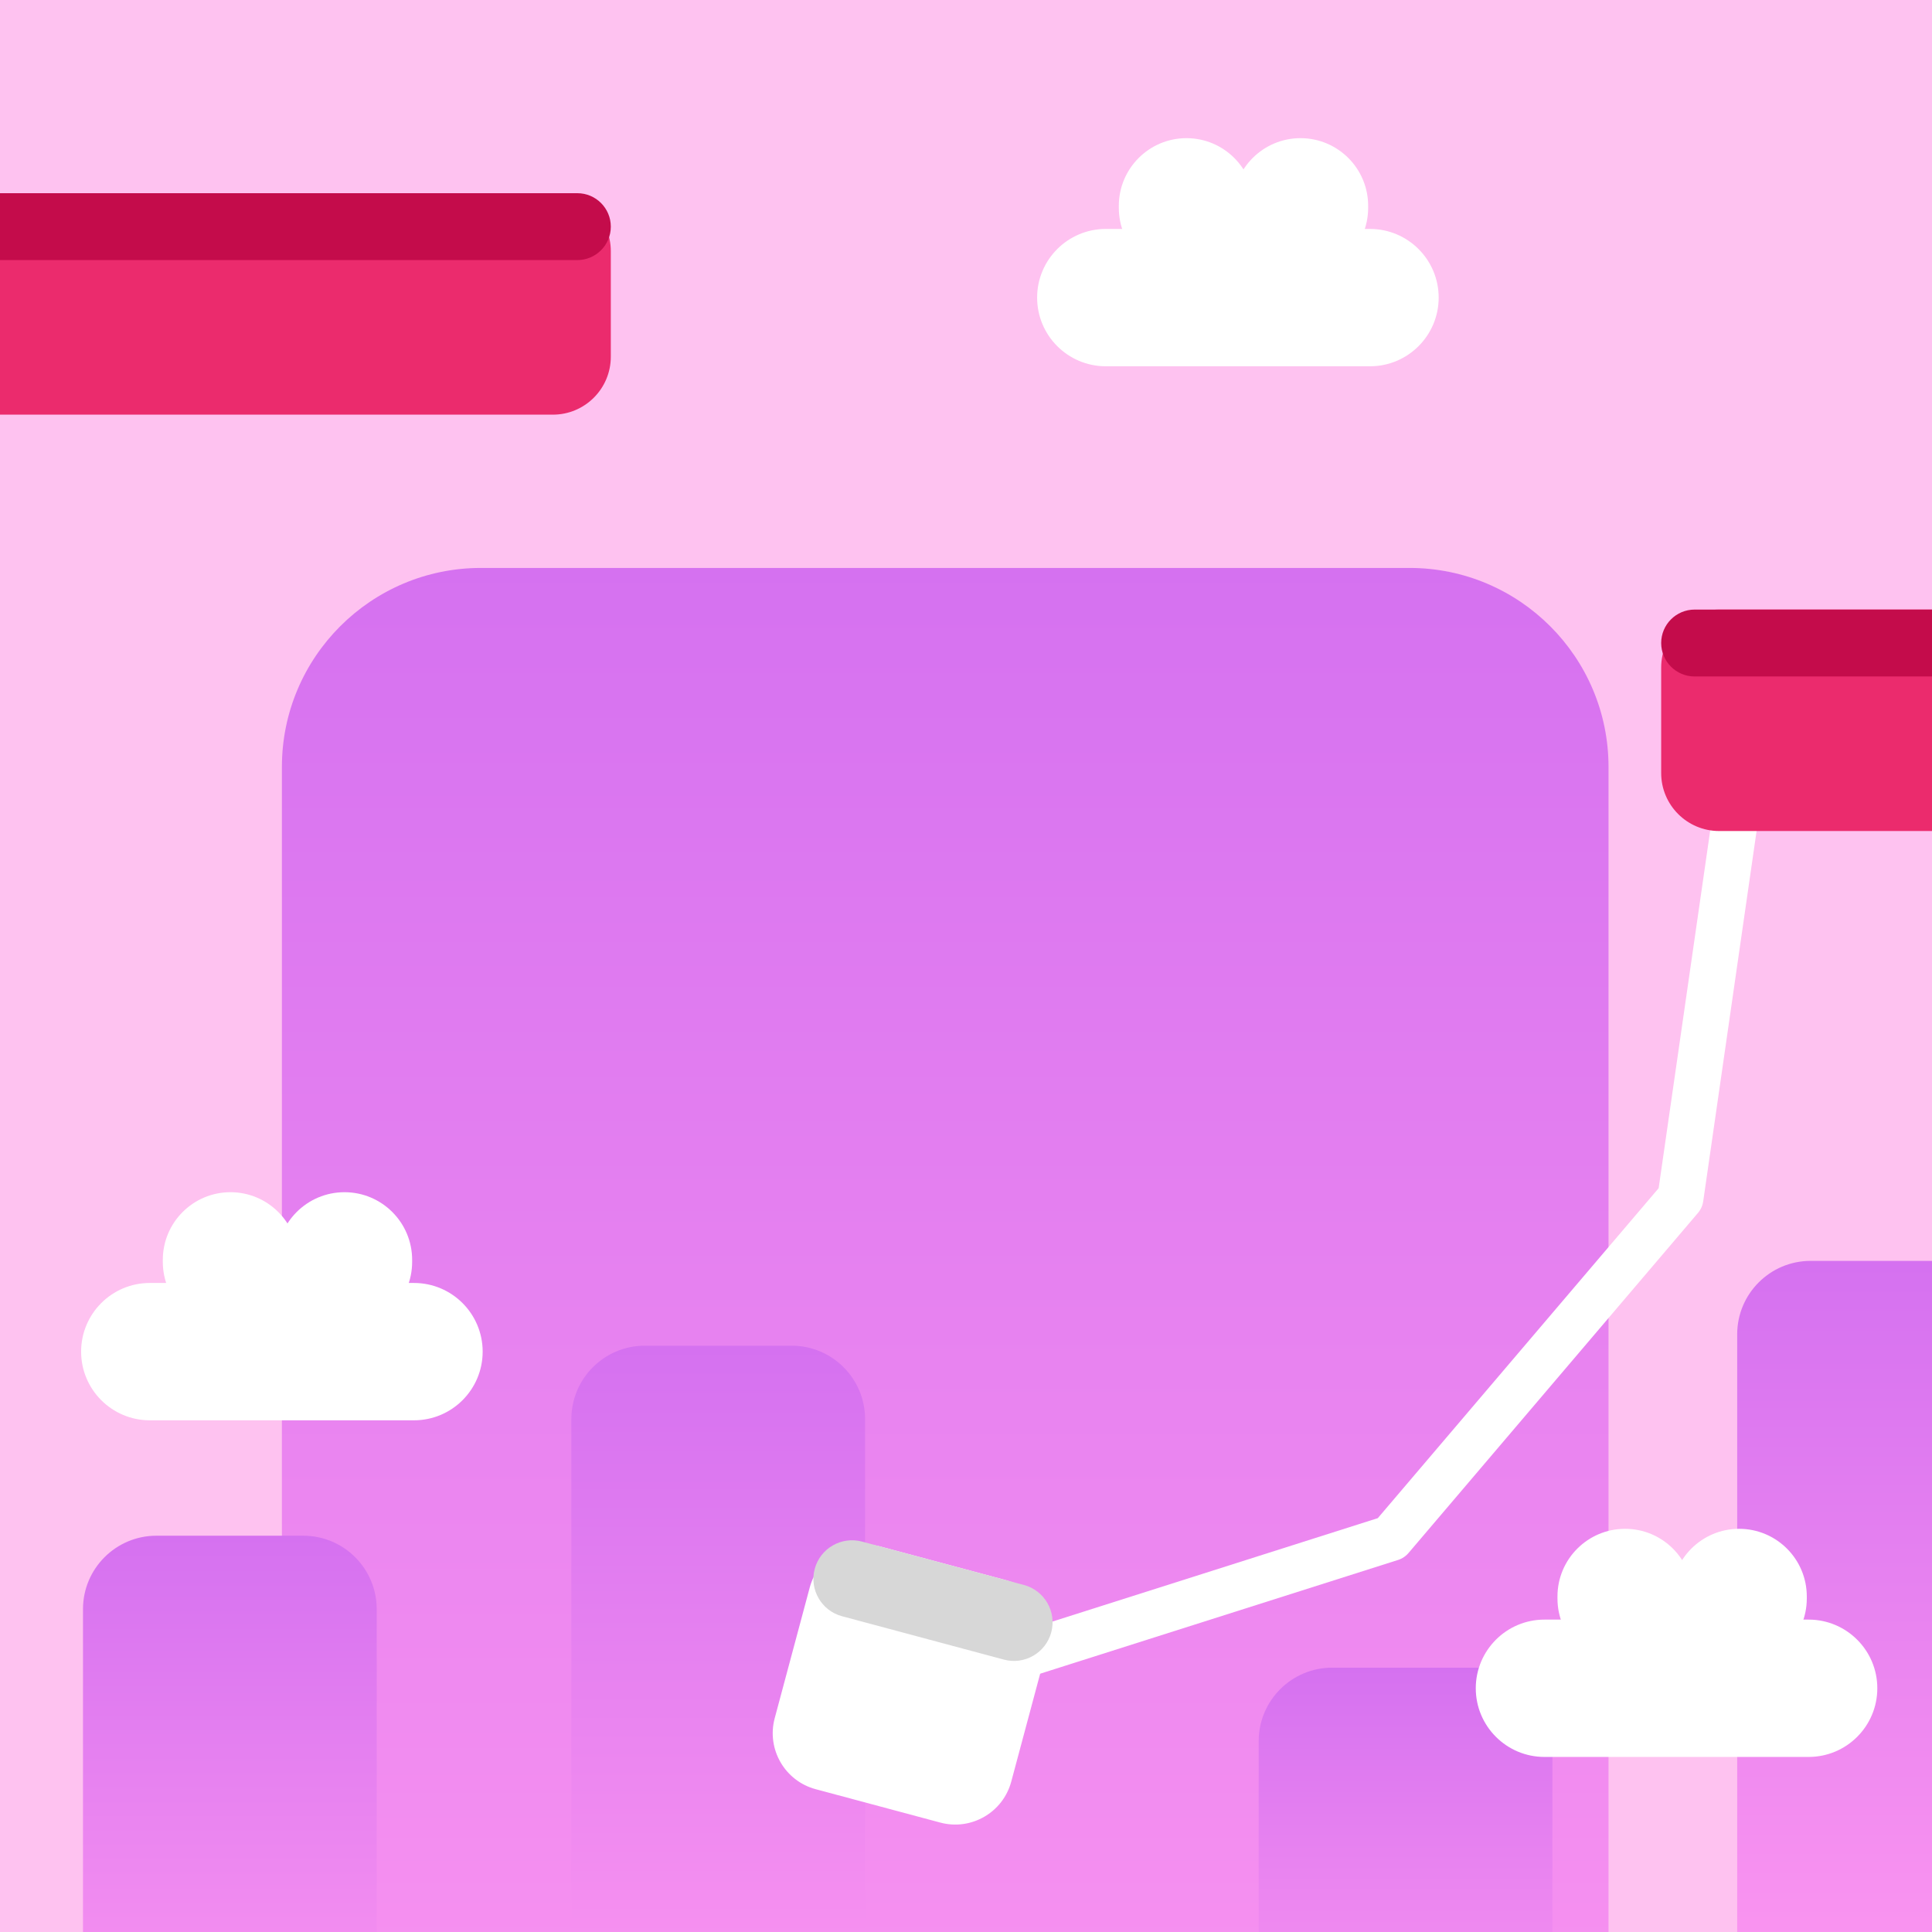
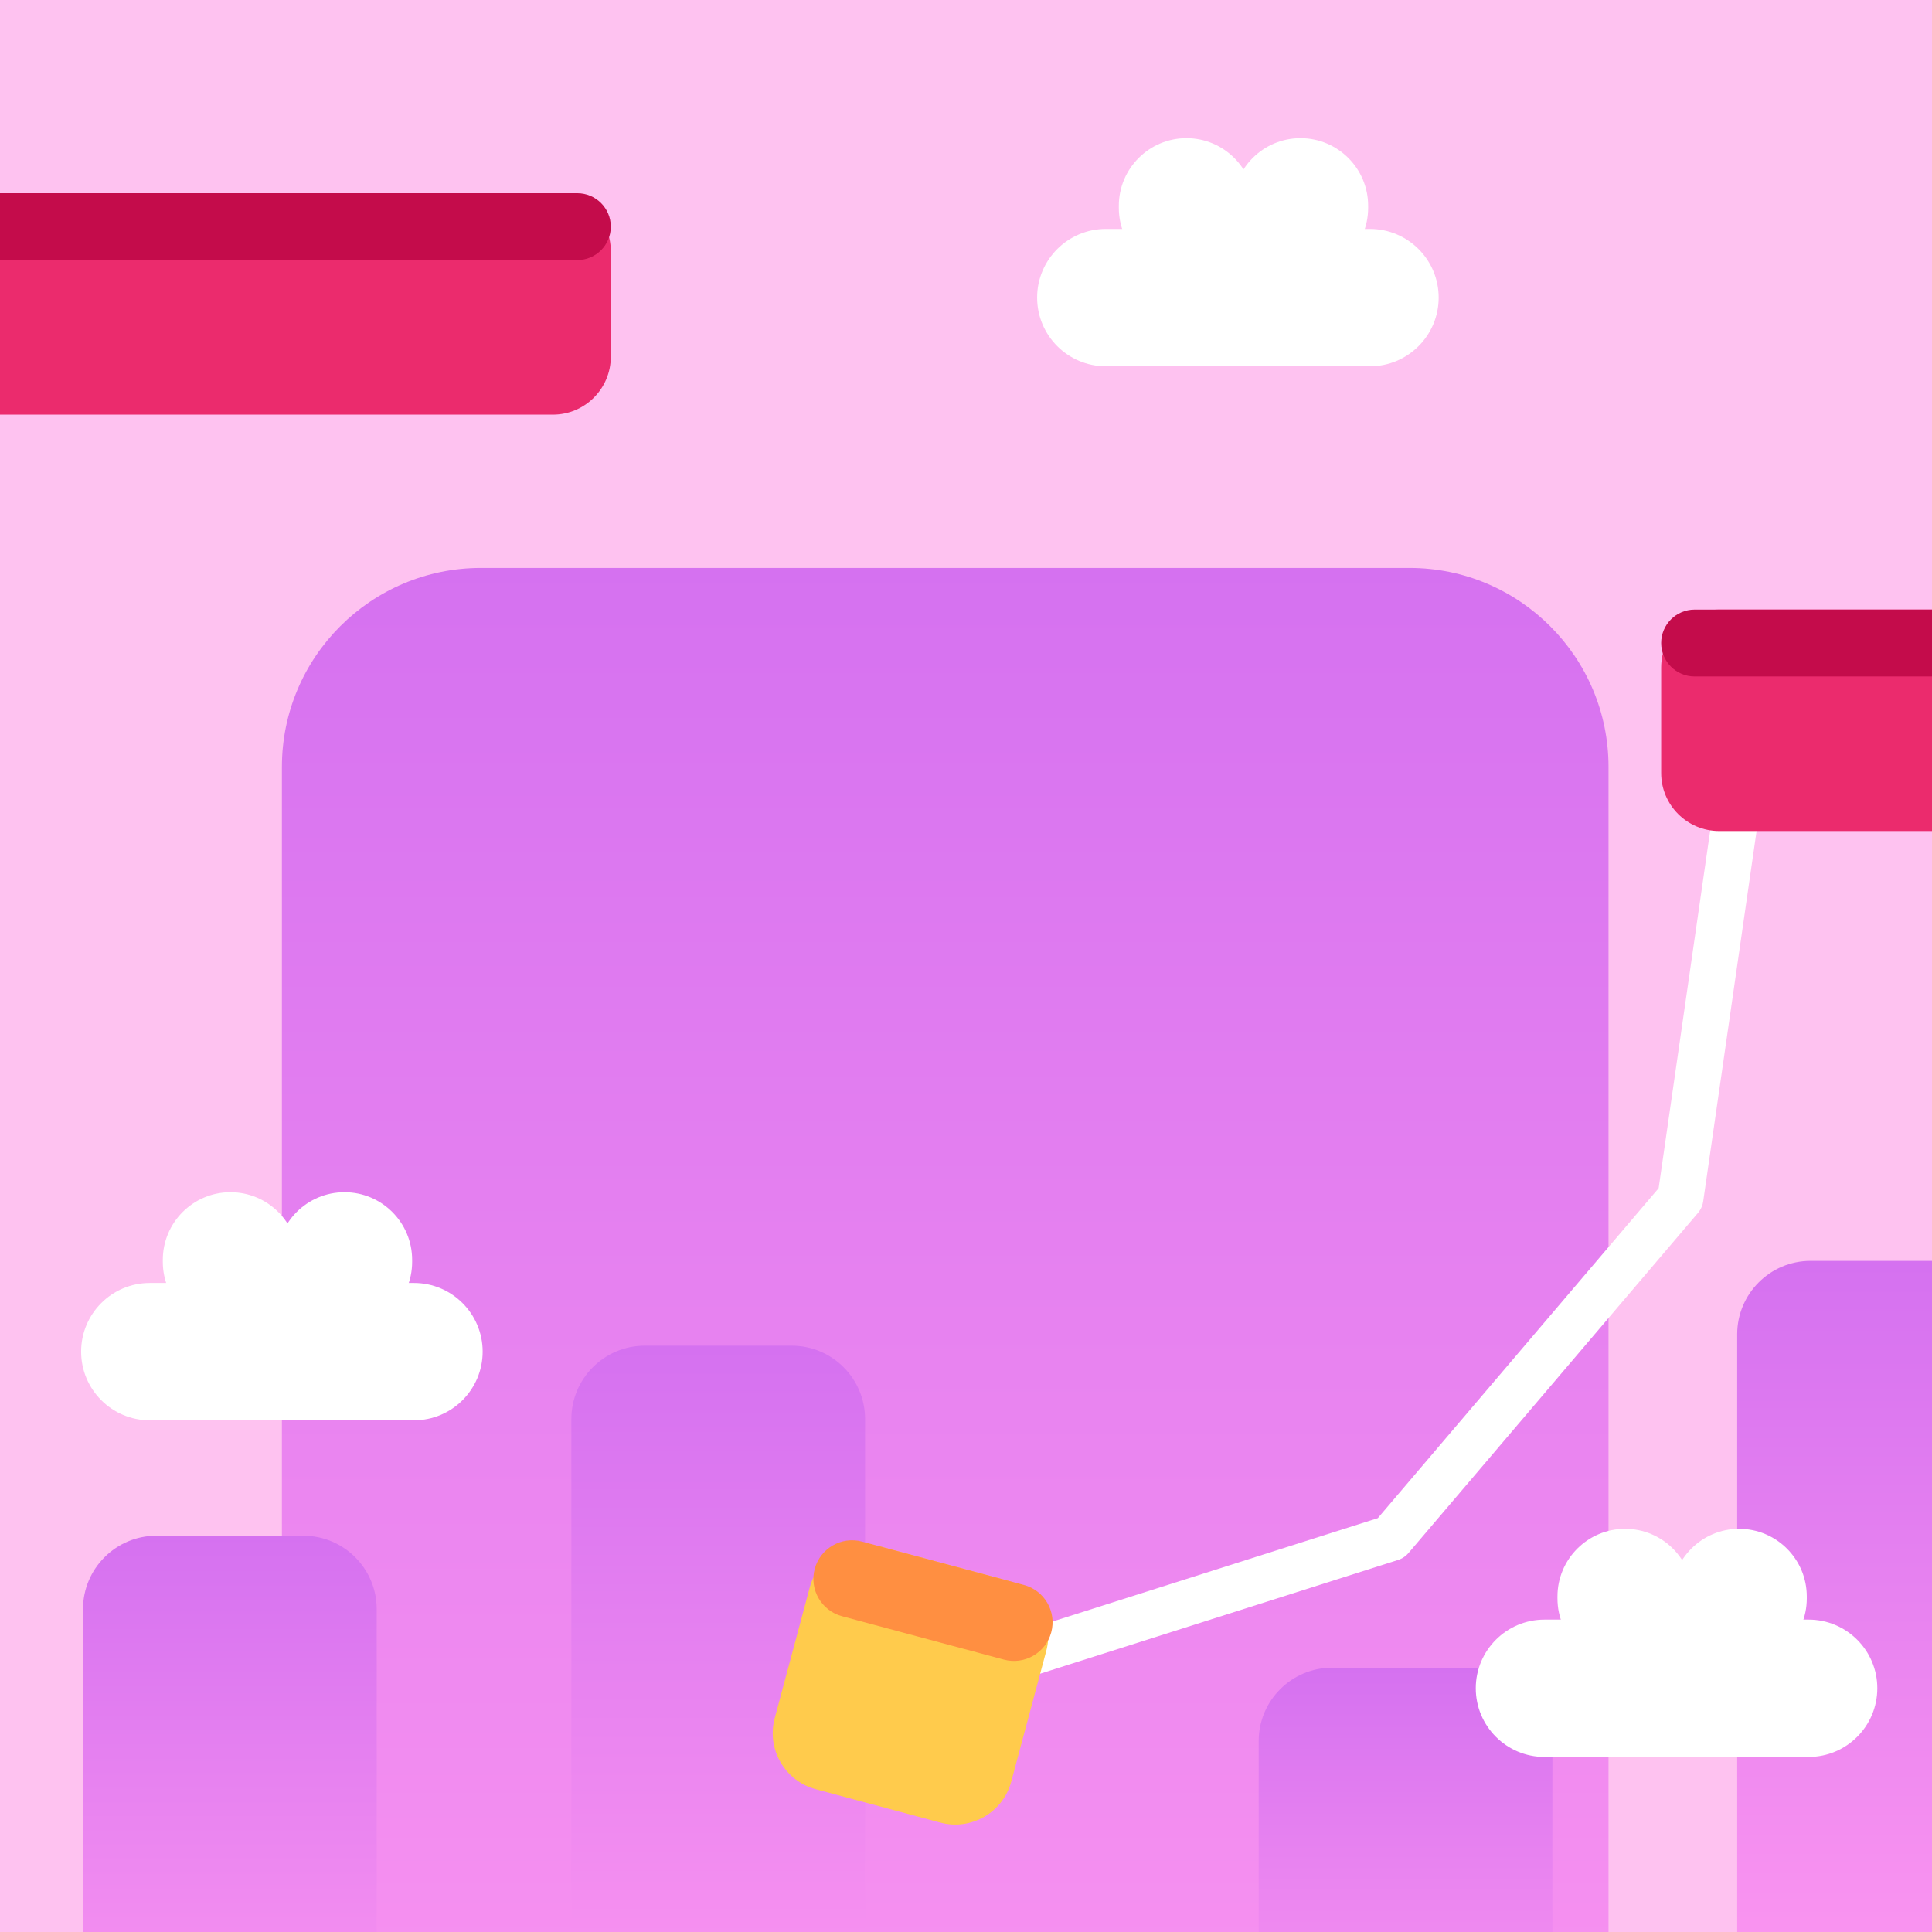
<svg xmlns="http://www.w3.org/2000/svg" width="100%" height="100%" viewBox="0 0 100 100" version="1.1" xml:space="preserve" style="fill-rule:evenodd;clip-rule:evenodd;stroke-linecap:round;stroke-linejoin:round;stroke-miterlimit:1.5;">
  <g id="background-pack-spider-cube" transform="matrix(1,0,0,1,-270,-180)">
-     <clipPath id="_clip1">
-       <rect x="270" y="180" width="100" height="100" />
-     </clipPath>
-     <g clip-path="url(#_clip1)">
-       <g id="Background" transform="matrix(0.412391,0,0,0.682116,192.277,102.697)">
-         <rect x="188.469" y="113.328" width="242.489" height="146.603" style="fill:rgb(254,194,240);" />
-       </g>
-       <g transform="matrix(-2.28132e-17,-1.59874,-1.22617,-2.28132e-17,643.859,1790.55)">
-         <path d="M989,245.4L989,284.6C989,289.236 986.113,293 982.558,293L939.442,293C935.887,293 933,289.236 933,284.6L933,245.4C933,240.764 935.887,237 939.442,237L982.558,237C986.113,237 989,240.764 989,245.4Z" style="fill:url(#_Linear2);" />
-       </g>
-       <g transform="matrix(-2.55366e-17,-0.688523,-0.271479,-2.55366e-17,379.117,930.602)">
-         <path d="M989,251L989,279C989,286.727 986.527,293 983.48,293L938.52,293C935.473,293 933,286.727 933,279L933,251C933,243.273 935.473,237 938.52,237L983.48,237C986.527,237 989,243.273 989,251Z" style="fill:url(#_Linear3);" />
-       </g>
-       <g transform="matrix(-7.31267e-18,-0.390904,-0.271479,-7.31267e-18,414.693,652.923)">
-         <path d="M989,251L989,279C989,286.727 984.643,293 979.277,293L942.723,293C937.357,293 933,286.727 933,279L933,251C933,243.273 937.357,237 942.723,237L979.277,237C984.643,237 989,243.273 989,251Z" style="fill:url(#_Linear4);" />
-       </g>
-       <g transform="matrix(-2.64057e-17,-0.702717,-0.271479,-2.64057e-17,439.46,940.25)">
-         <path d="M989,251L989,279C989,286.727 986.576,293 983.591,293L938.409,293C935.424,293 933,286.727 933,279L933,251C933,243.273 935.424,237 938.409,237L983.591,237C986.576,237 989,243.273 989,251Z" style="fill:url(#_Linear5);" />
-       </g>
-       <g transform="matrix(-1.51229e-17,-0.518455,-0.271479,-1.51229e-17,353.839,772.24)">
-         <path d="M989,251L989,279C989,286.727 985.715,293 981.669,293L940.331,293C936.285,293 933,286.727 933,279L933,251C933,243.273 936.285,237 940.331,237L981.669,237C985.715,237 989,243.273 989,251Z" style="fill:url(#_Linear6);" />
-       </g>
-       <g transform="matrix(0.415674,0,0,0.546793,-112.776,55.6986)">
-         <path d="M1100,255.5C1100,259.087 1096.17,262 1091.45,262L1058.55,262C1053.83,262 1050,259.087 1050,255.5C1050,251.913 1053.83,249 1058.55,249L1091.45,249C1096.17,249 1100,251.913 1100,255.5Z" style="fill:white;" />
-       </g>
-       <g transform="matrix(0.140064,0,0,0.546793,180.843,51.0001)">
-         <path d="M1100,255.404L1100,255.596C1100,259.131 1088.8,262 1075,262C1061.2,262 1050,259.131 1050,255.596L1050,255.404C1050,251.869 1061.2,249 1075,249C1088.8,249 1100,251.869 1100,255.404Z" style="fill:white;" />
-       </g>
-       <g transform="matrix(0.140064,0,0,0.546793,186.745,51.0001)">
-         <path d="M1100,255.404L1100,255.596C1100,259.131 1088.8,262 1075,262C1061.2,262 1050,259.131 1050,255.596L1050,255.404C1050,251.869 1061.2,249 1075,249C1088.8,249 1100,251.869 1100,255.404Z" style="fill:white;" />
-       </g>
-       <g transform="matrix(0.415674,0,0,0.546793,-162.259,110.255)">
-         <path d="M1100,255.5C1100,259.087 1096.17,262 1091.45,262L1058.55,262C1053.83,262 1050,259.087 1050,255.5C1050,251.913 1053.83,249 1058.55,249L1091.45,249C1096.17,249 1100,251.913 1100,255.5Z" style="fill:white;" />
-       </g>
-       <g transform="matrix(0.140064,0,0,0.546793,131.36,105.557)">
-         <path d="M1100,255.404L1100,255.596C1100,259.131 1088.8,262 1075,262C1061.2,262 1050,259.131 1050,255.596L1050,255.404C1050,251.869 1061.2,249 1075,249C1088.8,249 1100,251.869 1100,255.404Z" style="fill:white;" />
-       </g>
-       <g transform="matrix(0.140064,0,0,0.546793,137.262,105.557)">
-         <path d="M1100,255.404L1100,255.596C1100,259.131 1088.8,262 1075,262C1061.2,262 1050,259.131 1050,255.596L1050,255.404C1050,251.869 1061.2,249 1075,249C1088.8,249 1100,251.869 1100,255.404Z" style="fill:white;" />
-       </g>
-       <g transform="matrix(1,0,0,1,-660,-1130.02)">
-         <path d="M1020.3,1349L1016.98,1372.03L1002,1389.63L978.496,1397.1" style="fill:none;stroke:white;stroke-width:2.38px;" />
-       </g>
-       <g transform="matrix(-0.353766,0,-6.74253e-17,0.881713,745.125,-7.99517)">
-         <path d="M1100,252.402L1100,258.598C1100,260.475 1096.2,262 1091.52,262L1058.48,262C1053.8,262 1050,260.475 1050,258.598L1050,252.402C1050,250.525 1053.8,249 1058.48,249L1091.52,249C1096.2,249 1100,250.525 1100,252.402Z" style="fill:#EB2B6D;" />
-       </g>
-       <g transform="matrix(-0.753766,0,-1.43662e-16,0.881713,1093.07,-29.5465)">
-         <path d="M1100,252.402L1100,258.598C1100,260.475 1098.22,262 1096.02,262L1053.98,262C1051.78,262 1050,260.475 1050,258.598L1050,252.402C1050,250.525 1051.78,249 1053.98,249L1096.02,249C1098.22,249 1100,250.525 1100,252.402Z" style="fill:#EB2B6D;" />
-       </g>
-       <g transform="matrix(-0.353766,0,-2.24751e-17,0.266328,745.125,145.236)">
-         <path d="M1100,255.5C1100,259.087 1097.81,262 1095.11,262L1054.89,262C1052.19,262 1050,259.087 1050,255.5C1050,251.913 1052.19,249 1054.89,249L1095.11,249C1097.81,249 1100,251.913 1100,255.5Z" style="fill:#C40C4B;" />
-       </g>
-       <g transform="matrix(-0.753766,0,-4.78874e-17,0.266328,1093.07,123.684)">
-         <path d="M1100,255.5C1100,259.087 1098.97,262 1097.7,262L1052.3,262C1051.03,262 1050,259.087 1050,255.5C1050,251.913 1051.03,249 1052.3,249L1097.7,249C1098.97,249 1100,251.913 1100,255.5Z" style="fill:#C40C4B;" />
-       </g>
-       <g transform="matrix(0.244876,0.0656142,-0.258819,0.965926,120.013,-50.1356)">
-         <path d="M1100,252L1100,259C1100,260.656 1094.7,262 1088.17,262L1061.83,262C1055.3,262 1050,260.656 1050,259L1050,252C1050,250.344 1055.3,249 1061.83,249L1088.17,249C1094.7,249 1100,250.344 1100,252Z" style="fill:white;" />
-       </g>
-       <g transform="matrix(0.244876,0.0656142,-0.0796366,0.297208,75.3966,116.375)">
-         <path d="M1100,255.5C1100,259.087 1096.46,262 1092.11,262L1057.89,262C1053.54,262 1050,259.087 1050,255.5C1050,251.913 1053.54,249 1057.89,249L1092.11,249C1096.46,249 1100,251.913 1100,255.5Z" style="fill:rgb(215,215,215);" />
-       </g>
-       <g transform="matrix(0.415674,0,0,0.546793,-90.0718,127.679)">
-         <path d="M1100,255.5C1100,259.087 1096.17,262 1091.45,262L1058.55,262C1053.83,262 1050,259.087 1050,255.5C1050,251.913 1053.83,249 1058.55,249L1091.45,249C1096.17,249 1100,251.913 1100,255.5Z" style="fill:white;" />
-       </g>
-       <g transform="matrix(0.140064,0,0,0.546793,203.547,122.98)">
-         <path d="M1100,255.404L1100,255.596C1100,259.131 1088.8,262 1075,262C1061.2,262 1050,259.131 1050,255.596L1050,255.404C1050,251.869 1061.2,249 1075,249C1088.8,249 1100,251.869 1100,255.404Z" style="fill:white;" />
-       </g>
-       <g transform="matrix(0.140064,0,0,0.546793,209.449,122.98)">
-         <path d="M1100,255.404L1100,255.596C1100,259.131 1088.8,262 1075,262C1061.2,262 1050,259.131 1050,255.596L1050,255.404C1050,251.869 1061.2,249 1075,249C1088.8,249 1100,251.869 1100,255.404Z" style="fill:white;" />
+     <g>
+       <clipPath id="_clip1">
+         <rect x="270" y="180" width="100" height="100" />
+       </clipPath>
+       <g clip-path="url(#_clip1)">
+         <g id="Background" transform="matrix(0.412391,0,0,0.682116,192.277,102.697)">
+           <rect x="188.469" y="113.328" width="242.489" height="146.603" style="fill:rgb(254,194,240);" />
+         </g>
+         <g transform="matrix(-2.28132e-17,-1.59874,-1.22617,-2.28132e-17,643.859,1790.55)">
+           <path d="M989,245.4L989,284.6C989,289.236 986.113,293 982.558,293L939.442,293C935.887,293 933,289.236 933,284.6L933,245.4C933,240.764 935.887,237 939.442,237L982.558,237C986.113,237 989,240.764 989,245.4Z" style="fill:url(#_Linear2);" />
+         </g>
+         <g transform="matrix(-2.55366e-17,-0.688523,-0.271479,-2.55366e-17,379.117,930.602)">
+           <path d="M989,251L989,279C989,286.727 986.527,293 983.48,293L938.52,293C935.473,293 933,286.727 933,279L933,251C933,243.273 935.473,237 938.52,237L983.48,237C986.527,237 989,243.273 989,251Z" style="fill:url(#_Linear3);" />
+         </g>
+         <g transform="matrix(-7.31267e-18,-0.390904,-0.271479,-7.31267e-18,414.693,652.923)">
+           <path d="M989,251L989,279C989,286.727 984.643,293 979.277,293L942.723,293C937.357,293 933,286.727 933,279L933,251C933,243.273 937.357,237 942.723,237L979.277,237C984.643,237 989,243.273 989,251Z" style="fill:url(#_Linear4);" />
+         </g>
+         <g transform="matrix(-2.64057e-17,-0.702717,-0.271479,-2.64057e-17,439.46,940.25)">
+           <path d="M989,251L989,279C989,286.727 986.576,293 983.591,293L938.409,293C935.424,293 933,286.727 933,279L933,251C933,243.273 935.424,237 938.409,237L983.591,237C986.576,237 989,243.273 989,251Z" style="fill:url(#_Linear5);" />
+         </g>
+         <g transform="matrix(-1.51229e-17,-0.518455,-0.271479,-1.51229e-17,353.839,772.24)">
+           <path d="M989,251L989,279C989,286.727 985.715,293 981.669,293L940.331,293C936.285,293 933,286.727 933,279L933,251C933,243.273 936.285,237 940.331,237L981.669,237C985.715,237 989,243.273 989,251Z" style="fill:url(#_Linear6);" />
+         </g>
+         <g transform="matrix(0.415674,0,0,0.546793,-112.776,55.6986)">
+           <path d="M1100,255.5C1100,259.087 1096.17,262 1091.45,262L1058.55,262C1053.83,262 1050,259.087 1050,255.5C1050,251.913 1053.83,249 1058.55,249L1091.45,249C1096.17,249 1100,251.913 1100,255.5Z" style="fill:white;" />
+         </g>
+         <g transform="matrix(0.140064,0,0,0.546793,180.843,51.0001)">
+           <path d="M1100,255.404L1100,255.596C1100,259.131 1088.8,262 1075,262C1061.2,262 1050,259.131 1050,255.596L1050,255.404C1050,251.869 1061.2,249 1075,249C1088.8,249 1100,251.869 1100,255.404Z" style="fill:white;" />
+         </g>
+         <g transform="matrix(0.140064,0,0,0.546793,186.745,51.0001)">
+           <path d="M1100,255.404L1100,255.596C1100,259.131 1088.8,262 1075,262C1061.2,262 1050,259.131 1050,255.596L1050,255.404C1050,251.869 1061.2,249 1075,249C1088.8,249 1100,251.869 1100,255.404Z" style="fill:white;" />
+         </g>
+         <g transform="matrix(0.415674,0,0,0.546793,-162.259,110.255)">
+           <path d="M1100,255.5C1100,259.087 1096.17,262 1091.45,262L1058.55,262C1053.83,262 1050,259.087 1050,255.5C1050,251.913 1053.83,249 1058.55,249L1091.45,249C1096.17,249 1100,251.913 1100,255.5Z" style="fill:white;" />
+         </g>
+         <g transform="matrix(0.140064,0,0,0.546793,131.36,105.557)">
+           <path d="M1100,255.404L1100,255.596C1100,259.131 1088.8,262 1075,262C1061.2,262 1050,259.131 1050,255.596L1050,255.404C1050,251.869 1061.2,249 1075,249C1088.8,249 1100,251.869 1100,255.404Z" style="fill:white;" />
+         </g>
+         <g transform="matrix(0.140064,0,0,0.546793,137.262,105.557)">
+           <path d="M1100,255.404L1100,255.596C1100,259.131 1088.8,262 1075,262C1061.2,262 1050,259.131 1050,255.596L1050,255.404C1050,251.869 1061.2,249 1075,249C1088.8,249 1100,251.869 1100,255.404Z" style="fill:white;" />
+         </g>
+         <g transform="matrix(1,0,0,1,-660,-1130.02)">
+           <path d="M1020.3,1349L1016.98,1372.03L1002,1389.63L978.496,1397.1" style="fill:none;stroke:white;stroke-width:2.38px;" />
+         </g>
+         <g transform="matrix(-0.353766,0,-6.74253e-17,0.881713,745.125,-7.99517)">
+           <path d="M1100,252.402L1100,258.598C1100,260.475 1096.2,262 1091.52,262L1058.48,262C1053.8,262 1050,260.475 1050,258.598L1050,252.402C1050,250.525 1053.8,249 1058.48,249L1091.52,249C1096.2,249 1100,250.525 1100,252.402Z" style="fill:rgb(235,43,109);" />
+         </g>
+         <g transform="matrix(-0.753766,0,-1.43662e-16,0.881713,1093.07,-29.5465)">
+           <path d="M1100,252.402L1100,258.598C1100,260.475 1098.22,262 1096.02,262L1053.98,262C1051.78,262 1050,260.475 1050,258.598L1050,252.402C1050,250.525 1051.78,249 1053.98,249L1096.02,249C1098.22,249 1100,250.525 1100,252.402Z" style="fill:rgb(235,43,109);" />
+         </g>
+         <g transform="matrix(-0.353766,0,-2.24751e-17,0.266328,745.125,145.236)">
+           <path d="M1100,255.5C1100,259.087 1097.81,262 1095.11,262L1054.89,262C1052.19,262 1050,259.087 1050,255.5C1050,251.913 1052.19,249 1054.89,249L1095.11,249C1097.81,249 1100,251.913 1100,255.5Z" style="fill:rgb(196,12,75);" />
+         </g>
+         <g transform="matrix(-0.753766,0,-4.78874e-17,0.266328,1093.07,123.684)">
+           <path d="M1100,255.5C1100,259.087 1098.97,262 1097.7,262L1052.3,262C1051.03,262 1050,259.087 1050,255.5C1050,251.913 1051.03,249 1052.3,249L1097.7,249C1098.97,249 1100,251.913 1100,255.5Z" style="fill:rgb(196,12,75);" />
+         </g>
+         <g transform="matrix(0.244876,0.0656142,-0.258819,0.965926,120.013,-50.1356)">
+           <path d="M1100,252L1100,259C1100,260.656 1094.7,262 1088.17,262L1061.83,262C1055.3,262 1050,260.656 1050,259L1050,252C1050,250.344 1055.3,249 1061.83,249L1088.17,249C1094.7,249 1100,250.344 1100,252Z" style="fill:rgb(255,203,76);" />
+         </g>
+         <g transform="matrix(0.244876,0.0656142,-0.0796366,0.297208,75.3966,116.375)">
+           <path d="M1100,255.5C1100,259.087 1096.46,262 1092.11,262L1057.89,262C1053.54,262 1050,259.087 1050,255.5C1050,251.913 1053.54,249 1057.89,249L1092.11,249C1096.46,249 1100,251.913 1100,255.5Z" style="fill:rgb(255,143,65);" />
+         </g>
+         <g transform="matrix(0.415674,0,0,0.546793,-90.0718,127.679)">
+           <path d="M1100,255.5C1100,259.087 1096.17,262 1091.45,262L1058.55,262C1053.83,262 1050,259.087 1050,255.5C1050,251.913 1053.83,249 1058.55,249L1091.45,249C1096.17,249 1100,251.913 1100,255.5Z" style="fill:white;" />
+         </g>
+         <g transform="matrix(0.140064,0,0,0.546793,203.547,122.98)">
+           <path d="M1100,255.404L1100,255.596C1100,259.131 1088.8,262 1075,262C1061.2,262 1050,259.131 1050,255.596L1050,255.404C1050,251.869 1061.2,249 1075,249C1088.8,249 1100,251.869 1100,255.404Z" style="fill:white;" />
+         </g>
+         <g transform="matrix(0.140064,0,0,0.546793,209.449,122.98)">
+           <path d="M1100,255.404L1100,255.596C1100,259.131 1088.8,262 1075,262C1061.2,262 1050,259.131 1050,255.596L1050,255.404C1050,251.869 1061.2,249 1075,249C1088.8,249 1100,251.869 1100,255.404Z" style="fill:white;" />
+         </g>
      </g>
    </g>
  </g>
  <defs>
    <linearGradient id="_Linear2" x1="0" y1="0" x2="1" y2="0" gradientUnits="userSpaceOnUse" gradientTransform="matrix(56,0,0,56,933,265)">
      <stop offset="0" style="stop-color:rgb(254,152,240);stop-opacity:1" />
      <stop offset="1" style="stop-color:rgb(213,113,240);stop-opacity:1" />
    </linearGradient>
    <linearGradient id="_Linear3" x1="0" y1="0" x2="1" y2="0" gradientUnits="userSpaceOnUse" gradientTransform="matrix(56,0,0,56,933,265)">
      <stop offset="0" style="stop-color:rgb(254,152,240);stop-opacity:1" />
      <stop offset="1" style="stop-color:rgb(213,113,240);stop-opacity:1" />
    </linearGradient>
    <linearGradient id="_Linear4" x1="0" y1="0" x2="1" y2="0" gradientUnits="userSpaceOnUse" gradientTransform="matrix(56,0,0,56,933,265)">
      <stop offset="0" style="stop-color:rgb(254,152,240);stop-opacity:1" />
      <stop offset="1" style="stop-color:rgb(213,113,240);stop-opacity:1" />
    </linearGradient>
    <linearGradient id="_Linear5" x1="0" y1="0" x2="1" y2="0" gradientUnits="userSpaceOnUse" gradientTransform="matrix(56,0,0,56,933,265)">
      <stop offset="0" style="stop-color:rgb(254,152,240);stop-opacity:1" />
      <stop offset="1" style="stop-color:rgb(213,113,240);stop-opacity:1" />
    </linearGradient>
    <linearGradient id="_Linear6" x1="0" y1="0" x2="1" y2="0" gradientUnits="userSpaceOnUse" gradientTransform="matrix(56,0,0,56,933,265)">
      <stop offset="0" style="stop-color:rgb(254,152,240);stop-opacity:1" />
      <stop offset="1" style="stop-color:rgb(213,113,240);stop-opacity:1" />
    </linearGradient>
  </defs>
</svg>
